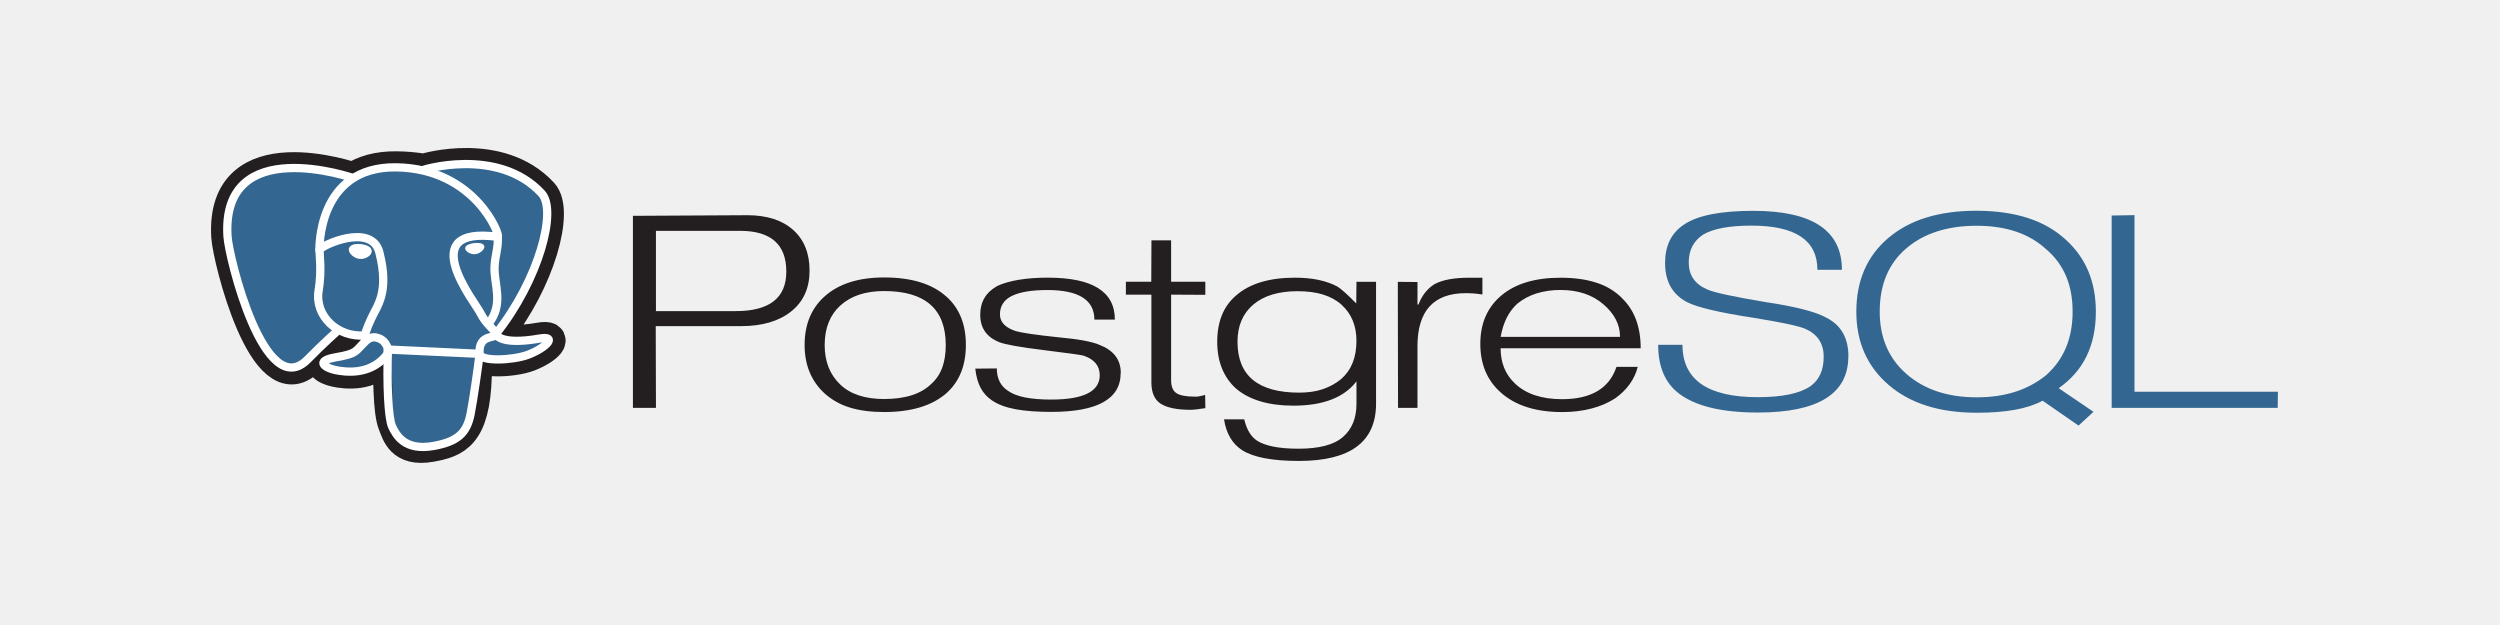
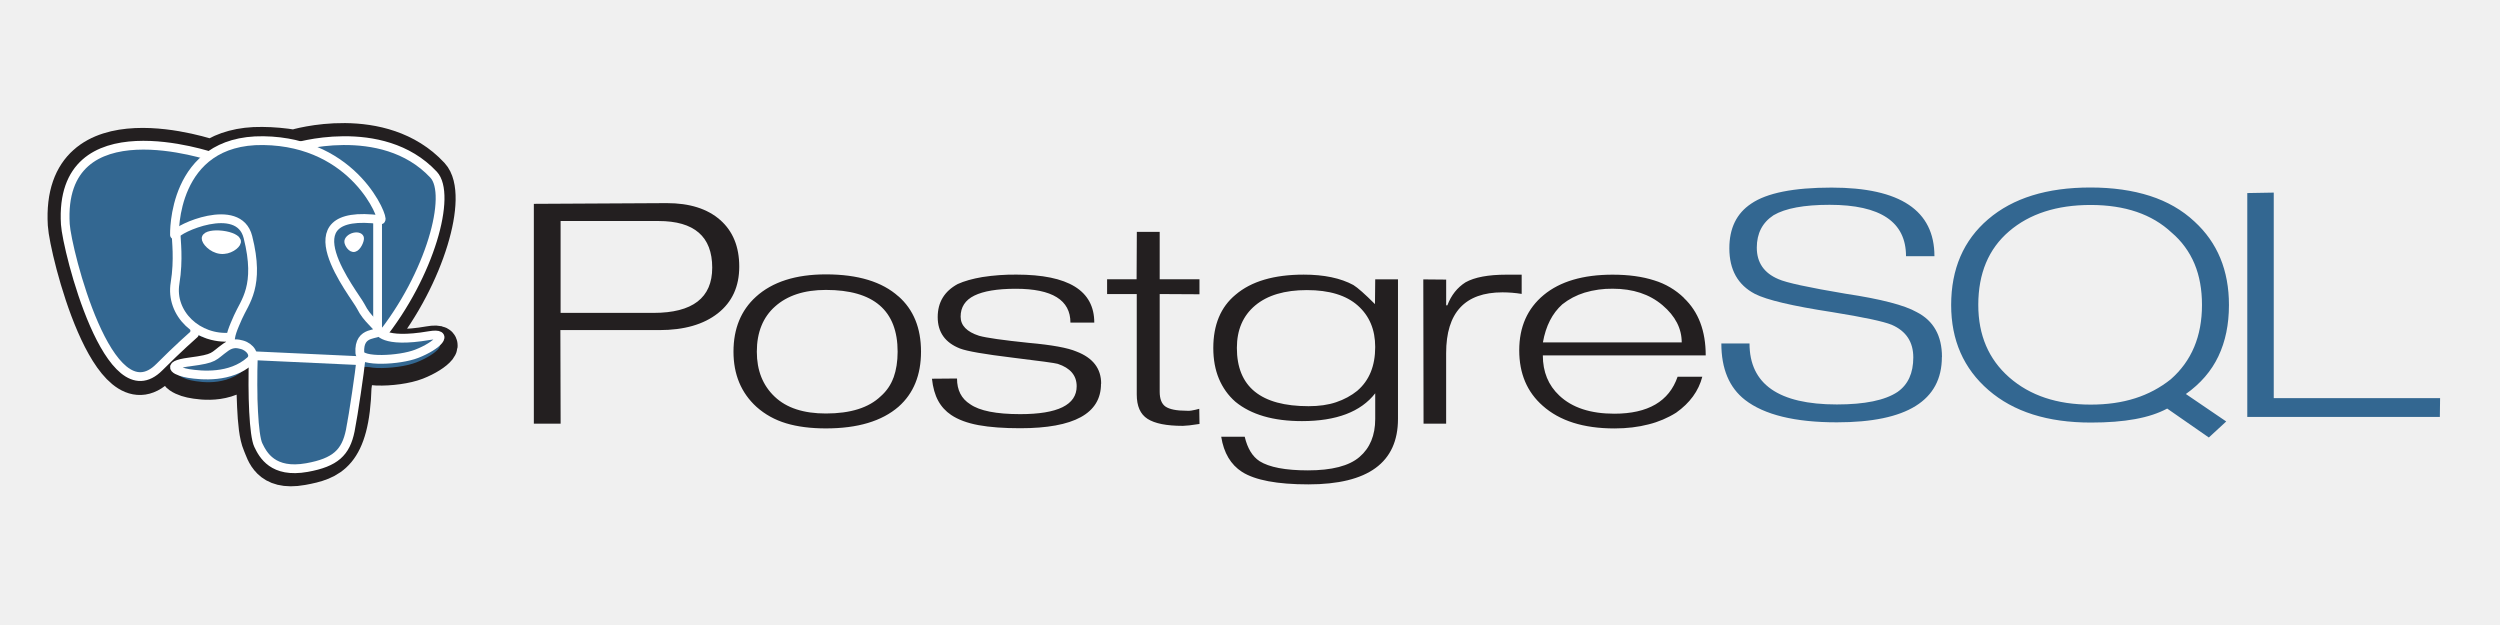
<svg xmlns="http://www.w3.org/2000/svg" width="160" height="40" viewBox="0 0 160 40" fill="none">
-   <path d="M47.089 19.911H41.98V14.774H47.366C49.338 14.774 50.324 15.643 50.324 17.382C50.324 19.069 49.245 19.911 47.089 19.911ZM50.761 14.714C50.057 14.087 49.082 13.773 47.822 13.773L40.507 13.813V26.105H41.981L41.967 20.873H47.412C48.777 20.873 49.851 20.559 50.635 19.932C51.42 19.305 51.812 18.436 51.812 17.323C51.812 16.21 51.462 15.341 50.762 14.714H50.761ZM60.302 23.524C60.162 23.926 59.92 24.287 59.602 24.57C58.943 25.215 57.935 25.537 56.58 25.537C55.356 25.537 54.416 25.228 53.762 24.597C53.108 23.966 52.779 23.132 52.779 22.082C52.779 21.535 52.865 21.049 53.037 20.625C53.199 20.215 53.454 19.848 53.782 19.553C54.46 18.936 55.393 18.627 56.58 18.627C59.211 18.627 60.528 19.777 60.528 22.082C60.528 22.628 60.452 23.11 60.306 23.524H60.302ZM60.575 18.99C59.676 18.171 58.347 17.757 56.585 17.757C54.921 17.757 53.634 18.175 52.728 19.012C51.908 19.769 51.495 20.791 51.495 22.077C51.495 23.355 51.917 24.384 52.762 25.167C53.229 25.589 53.773 25.896 54.394 26.085C55.015 26.275 55.744 26.37 56.58 26.37C58.333 26.37 59.663 25.965 60.583 25.154C61.402 24.415 61.816 23.394 61.816 22.076C61.816 20.756 61.402 19.726 60.575 18.985V18.99ZM71.722 23.88C71.722 25.534 70.238 26.361 67.274 26.361C66.369 26.361 65.604 26.304 64.985 26.189C64.365 26.073 63.861 25.883 63.474 25.618C63.175 25.416 62.93 25.144 62.761 24.825C62.586 24.499 62.471 24.089 62.418 23.592L63.797 23.579C63.797 24.231 64.038 24.709 64.521 25.018C65.039 25.388 65.957 25.572 67.274 25.572C69.346 25.572 70.383 25.053 70.383 24.014C70.383 23.407 70.03 22.99 69.34 22.76C69.2 22.716 68.362 22.6 66.831 22.411C65.3 22.221 64.339 22.052 63.961 21.902C63.143 21.576 62.734 20.991 62.734 20.147C62.734 19.319 63.1 18.703 63.834 18.298C64.195 18.131 64.647 18.002 65.189 17.908C65.811 17.809 66.441 17.764 67.072 17.771C69.925 17.771 71.352 18.665 71.352 20.455H70.04C70.04 19.196 69.037 18.562 67.032 18.562C66.01 18.562 65.249 18.694 64.747 18.945C64.246 19.196 63.996 19.593 63.996 20.12C63.996 20.613 64.335 20.97 65.012 21.191C65.408 21.305 66.318 21.437 67.744 21.587C69.02 21.702 69.895 21.864 70.37 22.072C71.278 22.424 71.73 23.022 71.73 23.866L71.72 23.879L71.722 23.88ZM77.139 26.122L76.577 26.201L76.228 26.228C75.329 26.228 74.686 26.098 74.285 25.837C73.882 25.577 73.689 25.121 73.689 24.472V18.857H72.057V18.031H73.681L73.693 15.382H74.951V18.031H77.141V18.869L74.951 18.857V24.314C74.951 24.722 75.059 25.001 75.275 25.151C75.491 25.301 75.876 25.383 76.43 25.383C76.518 25.392 76.607 25.389 76.694 25.374C76.841 25.348 76.987 25.315 77.13 25.275L77.143 26.111L77.139 26.122ZM85.837 24.259C85.492 24.541 85.102 24.755 84.662 24.906C84.223 25.057 83.716 25.128 83.145 25.128C80.514 25.128 79.2 24.041 79.2 21.869C79.2 20.858 79.537 20.067 80.209 19.494C80.883 18.922 81.83 18.636 83.053 18.636C84.284 18.636 85.219 18.925 85.857 19.502C86.494 20.077 86.813 20.849 86.813 21.817C86.813 22.872 86.488 23.685 85.837 24.257V24.259ZM88.071 18.034H86.814L86.8 19.421C86.246 18.857 85.85 18.502 85.612 18.352C84.908 17.965 83.997 17.772 82.879 17.772C81.243 17.772 79.992 18.146 79.129 18.894C78.311 19.58 77.902 20.574 77.902 21.876C77.902 22.52 78.005 23.092 78.212 23.593C78.42 24.095 78.722 24.527 79.118 24.88C79.982 25.601 81.203 25.962 82.781 25.962C84.676 25.962 86.02 25.444 86.814 24.407V25.843C86.814 26.758 86.526 27.466 85.948 27.967C85.373 28.47 84.424 28.717 83.105 28.717C81.862 28.717 80.979 28.54 80.451 28.204C80.054 27.94 79.782 27.485 79.632 26.837H78.338C78.478 27.743 78.865 28.397 79.482 28.801C80.204 29.267 81.419 29.5 83.136 29.5C86.421 29.5 88.067 28.279 88.067 25.837V18.037L88.071 18.034ZM94.873 18.849C94.524 18.792 94.171 18.762 93.818 18.762C91.751 18.762 90.718 19.895 90.718 22.162V26.104H89.474L89.46 18.038L90.719 18.049V19.489H90.784C90.995 18.922 91.331 18.493 91.787 18.199C92.288 17.916 93.035 17.774 94.03 17.774H94.874V18.857L94.873 18.849ZM96.043 21.561C96.201 20.644 96.558 19.934 97.111 19.432C97.472 19.141 97.882 18.922 98.339 18.778C98.839 18.626 99.36 18.552 99.883 18.559C101.001 18.559 101.909 18.865 102.621 19.477C103.335 20.091 103.683 20.786 103.683 21.56L96.043 21.561ZM103.805 19.072C103.346 18.619 102.785 18.283 102.168 18.093C101.517 17.879 100.759 17.774 99.879 17.774C98.25 17.774 96.987 18.153 96.087 18.91C95.188 19.668 94.74 20.698 94.74 22.002C94.74 23.306 95.172 24.335 96.034 25.106C96.968 25.95 98.28 26.372 99.982 26.372C100.661 26.372 101.287 26.297 101.864 26.143C102.4 26.008 102.91 25.788 103.376 25.491C104.133 24.947 104.612 24.277 104.816 23.479H103.456C102.99 24.859 101.828 25.548 99.972 25.548C98.661 25.548 97.653 25.211 96.95 24.537C96.341 23.959 96.039 23.21 96.039 22.29H105.004C105.004 20.922 104.608 19.849 103.802 19.076L103.805 19.072Z" fill="#231F20" />
-   <path d="M118.293 22.81C118.293 25.204 116.362 26.402 112.499 26.402C110.184 26.402 108.494 25.99 107.43 25.169C106.558 24.491 106.123 23.458 106.123 22.066H107.678C107.678 24.302 109.286 25.419 112.498 25.419C114.039 25.419 115.153 25.191 115.844 24.733C116.426 24.33 116.716 23.697 116.716 22.834C116.716 21.981 116.32 21.384 115.528 21.04C115.079 20.855 113.986 20.622 112.238 20.341C110.046 20.006 108.625 19.673 107.974 19.338C107.031 18.845 106.565 18.01 106.565 16.831C106.565 15.732 106.961 14.914 107.767 14.378C108.629 13.789 110.108 13.493 112.204 13.493C115.99 13.493 117.883 14.751 117.883 17.266H116.314C116.314 15.381 114.909 14.44 112.097 14.44C110.688 14.44 109.656 14.63 109.004 15.012C108.387 15.418 108.079 16.012 108.079 16.796C108.079 17.614 108.476 18.191 109.268 18.525C109.691 18.72 110.933 18.988 112.993 19.332C114.93 19.622 116.238 19.961 116.911 20.344C117.836 20.819 118.298 21.642 118.298 22.81H118.293ZM130.929 24.031C130.343 24.499 129.675 24.855 128.96 25.079C128.228 25.313 127.409 25.428 126.501 25.428C124.651 25.428 123.155 24.93 122.013 23.933C120.872 22.936 120.302 21.607 120.302 19.945C120.302 18.214 120.868 16.865 122 15.898C123.133 14.931 124.633 14.449 126.501 14.449C128.395 14.449 129.884 14.954 130.968 15.965C131.522 16.431 131.957 17.023 132.237 17.692C132.512 18.35 132.647 19.102 132.647 19.945C132.647 21.668 132.074 23.029 130.928 24.031H130.929ZM131.755 24.846C132.565 24.275 133.165 23.583 133.552 22.77C133.941 21.956 134.135 21.018 134.135 19.953C134.135 18.044 133.501 16.519 132.233 15.361C131.554 14.729 130.736 14.258 129.776 13.95C128.816 13.642 127.72 13.488 126.488 13.488C124.092 13.488 122.217 14.069 120.852 15.23C119.487 16.389 118.805 17.964 118.805 19.951C118.805 21.886 119.493 23.448 120.871 24.634C122.248 25.822 124.13 26.416 126.515 26.416C127.448 26.416 128.262 26.352 128.958 26.226C129.652 26.099 130.243 25.906 130.727 25.645L133.025 27.237L133.984 26.356L131.759 24.846H131.755ZM145.777 26.104H135.146V13.794L136.607 13.768V25.073H145.786L145.773 26.1L145.777 26.104Z" fill="#336791" />
-   <path d="M30.424 24.039C30.572 22.995 30.528 22.842 31.445 23.011L31.678 23.028C32.384 23.056 33.306 22.932 33.849 22.718C35.015 22.26 35.706 21.494 34.556 21.694C31.932 22.153 31.751 21.4 31.751 21.4C34.522 17.916 35.681 13.491 34.681 12.408C31.95 9.456 27.235 10.852 27.151 10.888L27.126 10.894C26.547 10.795 25.962 10.744 25.375 10.739C24.187 10.723 23.287 11.003 22.603 11.443C22.603 11.443 14.182 8.502 14.575 15.14C14.659 16.552 16.963 25.827 19.712 23.025C20.716 22.001 21.688 21.136 21.688 21.136C22.194 21.419 22.774 21.544 23.352 21.495L23.399 21.461C23.384 21.589 23.39 21.712 23.418 21.86C22.71 22.53 22.917 22.648 21.502 22.895C20.069 23.146 20.911 23.592 21.459 23.708C22.127 23.849 23.667 24.049 24.709 22.814L24.666 22.954C24.945 23.143 24.926 24.309 24.966 25.142C25.005 25.976 25.072 26.751 25.271 27.211C25.472 27.669 25.708 28.848 27.568 28.511C29.123 28.228 30.312 27.822 30.421 24.04" fill="#231F20" />
-   <path d="M30.424 24.039C30.572 22.995 30.528 22.842 31.445 23.011L31.678 23.028C32.384 23.056 33.306 22.932 33.849 22.718C35.015 22.26 35.706 21.494 34.556 21.694C31.932 22.153 31.751 21.4 31.751 21.4C34.522 17.916 35.681 13.491 34.681 12.408C31.95 9.456 27.235 10.852 27.151 10.888L27.126 10.894C26.547 10.795 25.962 10.744 25.375 10.739C24.187 10.723 23.287 11.003 22.603 11.443C22.603 11.443 14.182 8.502 14.575 15.14C14.659 16.552 16.963 25.827 19.712 23.025C20.716 22.001 21.688 21.136 21.688 21.136C22.194 21.419 22.774 21.544 23.352 21.495L23.399 21.461C23.384 21.589 23.39 21.712 23.418 21.86C22.71 22.53 22.917 22.648 21.502 22.895C20.069 23.146 20.911 23.592 21.459 23.708C22.127 23.849 23.667 24.049 24.709 22.814L24.666 22.954C24.945 23.143 24.926 24.309 24.966 25.142C25.005 25.976 25.072 26.751 25.271 27.211C25.472 27.669 25.708 28.848 27.568 28.511C29.123 28.228 30.312 27.822 30.421 24.04" stroke="#231F20" stroke-width="2.111" />
-   <path d="M34.556 21.694C31.932 22.153 31.751 21.4 31.751 21.4C34.522 17.914 35.68 13.491 34.681 12.408C31.954 9.456 27.235 10.852 27.15 10.888L27.125 10.894C26.546 10.795 25.96 10.744 25.374 10.739C24.187 10.723 23.286 11.003 22.603 11.443C22.603 11.443 14.181 8.502 14.574 15.14C14.657 16.552 16.962 25.828 19.71 23.025C20.715 22.001 21.686 21.136 21.686 21.136C22.193 21.419 22.773 21.544 23.351 21.495L23.398 21.461C23.383 21.589 23.39 21.712 23.416 21.86C22.709 22.531 22.916 22.648 21.502 22.895C20.069 23.146 20.911 23.592 21.459 23.708C22.127 23.849 23.667 24.049 24.709 22.814L24.666 22.956C24.944 23.143 25.139 24.18 25.108 25.122C25.076 26.062 25.053 26.706 25.271 27.212C25.491 27.715 25.708 28.848 27.569 28.511C29.125 28.229 29.93 27.498 30.042 26.275C30.122 25.408 30.302 25.537 30.314 24.76L30.458 24.392C30.624 23.216 30.485 22.836 31.442 23.013L31.675 23.03C32.38 23.058 33.304 22.934 33.846 22.721C35.012 22.262 35.703 21.497 34.553 21.697L34.556 21.694Z" fill="#336791" />
-   <path d="M27.15 10.859C26.859 10.937 31.838 9.318 34.668 12.381C35.667 13.465 34.51 17.888 31.738 21.373M24.825 22.37C24.753 24.559 24.843 26.764 25.096 27.3C25.349 27.837 25.89 28.878 27.752 28.541C29.307 28.258 29.872 27.711 30.117 26.503C30.294 25.617 30.647 23.149 30.692 22.644L24.825 22.37ZM22.594 11.392C22.594 11.392 14.162 8.473 14.559 15.115C14.647 16.527 16.947 25.802 19.697 22.996C20.702 21.972 21.609 21.169 21.609 21.169L22.594 11.392Z" stroke="white" stroke-width="0.528" stroke-linecap="round" stroke-linejoin="round" />
-   <path fill-rule="evenodd" clip-rule="evenodd" d="M31.733 21.372C31.733 21.372 31.91 22.125 34.538 21.667C35.689 21.466 34.996 22.232 33.83 22.691C32.872 23.067 30.726 23.163 30.692 22.643C30.602 21.3 31.822 21.709 31.733 21.372C31.654 21.069 31.107 20.773 30.746 20.032C30.432 19.384 26.428 14.421 31.857 15.158C32.056 15.123 30.44 10.781 25.359 10.71C20.276 10.639 20.445 16.007 20.445 16.007" fill="#336791" />
-   <path d="M31.733 21.372C31.733 21.372 31.91 22.125 34.538 21.667C35.689 21.466 34.996 22.232 33.83 22.691C32.872 23.067 30.726 23.163 30.692 22.643C30.602 21.3 31.822 21.709 31.733 21.372ZM31.733 21.372C31.654 21.069 31.107 20.773 30.746 20.032C30.432 19.384 26.428 14.421 31.857 15.158C32.056 15.123 30.44 10.781 25.359 10.71C20.276 10.639 20.445 16.007 20.445 16.007" stroke="white" stroke-width="0.528" stroke-linecap="round" stroke-linejoin="bevel" />
-   <path d="M23.403 21.832C22.695 22.503 22.904 22.62 21.487 22.867C20.055 23.118 20.896 23.564 21.445 23.68C22.112 23.821 23.653 24.021 24.694 22.786C25.01 22.409 24.692 21.808 24.257 21.656C24.046 21.582 23.765 21.489 23.402 21.831L23.403 21.832Z" stroke="white" stroke-width="0.528" stroke-linejoin="round" />
-   <path fill-rule="evenodd" clip-rule="evenodd" d="M23.356 21.821C23.286 21.426 23.509 20.957 23.75 20.409C24.111 19.585 24.944 18.761 24.278 16.147C23.782 14.201 20.449 15.743 20.448 16.007C20.446 16.271 20.598 17.345 20.392 18.596C20.122 20.228 21.617 21.609 23.337 21.467" fill="#336791" />
-   <path d="M23.356 21.821C23.286 21.426 23.509 20.957 23.75 20.409C24.111 19.585 24.944 18.761 24.278 16.147C23.782 14.201 20.449 15.743 20.448 16.007C20.446 16.271 20.598 17.345 20.392 18.596C20.122 20.228 21.617 21.609 23.337 21.467" stroke="white" stroke-width="0.528" stroke-linecap="round" stroke-linejoin="round" />
-   <path d="M22.564 15.967C22.549 16.056 22.759 16.297 23.032 16.329C23.307 16.361 23.539 16.174 23.554 16.084C23.57 15.994 23.36 15.894 23.086 15.862C22.812 15.829 22.579 15.877 22.564 15.967Z" fill="white" stroke="white" stroke-width="0.481" />
-   <path d="M30.88 15.783C30.896 15.873 30.686 16.113 30.413 16.146C30.138 16.178 29.906 15.99 29.89 15.899C29.875 15.808 30.086 15.709 30.359 15.677C30.632 15.645 30.866 15.693 30.88 15.783Z" fill="white" stroke="white" stroke-width="0.241" />
-   <path d="M31.858 15.159C31.903 15.866 31.678 16.348 31.65 17.101C31.608 18.196 32.265 19.448 31.275 20.703" stroke="white" stroke-width="0.528" stroke-linecap="round" stroke-linejoin="round" />
+   <path d="M41.819 20.025H35.878V14.145H42.142C44.435 14.145 45.582 15.14 45.582 17.131C45.582 19.061 44.327 20.025 41.819 20.025ZM46.09 14.077C45.271 13.359 44.137 13 42.672 13L34.166 13.046V27.115H35.88L35.864 21.126H42.195C43.782 21.126 45.032 20.767 45.944 20.05C46.856 19.332 47.312 18.337 47.312 17.063C47.312 15.79 46.905 14.794 46.091 14.077H46.09ZM57.185 24.161C57.022 24.62 56.741 25.033 56.371 25.357C55.604 26.095 54.432 26.464 52.857 26.464C51.433 26.464 50.34 26.111 49.58 25.388C48.818 24.666 48.437 23.711 48.437 22.509C48.437 21.884 48.536 21.328 48.736 20.842C48.925 20.373 49.221 19.953 49.603 19.616C50.391 18.909 51.476 18.555 52.857 18.555C55.916 18.555 57.448 19.872 57.448 22.509C57.448 23.135 57.359 23.686 57.19 24.161H57.185ZM57.502 18.971C56.457 18.033 54.912 17.56 52.862 17.56C50.927 17.56 49.431 18.038 48.377 18.996C47.424 19.862 46.943 21.032 46.943 22.505C46.943 23.966 47.434 25.144 48.417 26.041C48.96 26.524 49.592 26.875 50.315 27.092C51.036 27.309 51.885 27.418 52.857 27.418C54.894 27.418 56.441 26.954 57.511 26.026C58.464 25.18 58.945 24.011 58.945 22.503C58.945 20.992 58.464 19.813 57.502 18.965V18.971ZM70.464 24.568C70.464 26.461 68.739 27.407 65.292 27.407C64.239 27.407 63.35 27.342 62.63 27.21C61.91 27.077 61.323 26.86 60.873 26.557C60.526 26.325 60.241 26.014 60.044 25.649C59.84 25.276 59.706 24.807 59.645 24.238L61.249 24.224C61.249 24.969 61.529 25.516 62.091 25.87C62.693 26.293 63.761 26.505 65.292 26.505C67.702 26.505 68.907 25.91 68.907 24.721C68.907 24.027 68.497 23.55 67.695 23.286C67.531 23.235 66.557 23.102 64.777 22.886C62.997 22.669 61.879 22.476 61.439 22.304C60.488 21.931 60.013 21.261 60.013 20.295C60.013 19.348 60.438 18.642 61.292 18.179C61.712 17.987 62.237 17.84 62.867 17.732C63.591 17.62 64.324 17.567 65.057 17.575C68.375 17.575 70.034 18.599 70.034 20.648H68.508C68.508 19.206 67.342 18.481 65.01 18.481C63.822 18.481 62.937 18.632 62.354 18.92C61.771 19.206 61.48 19.661 61.48 20.265C61.48 20.829 61.874 21.237 62.662 21.49C63.122 21.62 64.18 21.771 65.839 21.943C67.323 22.074 68.34 22.261 68.893 22.498C69.948 22.901 70.474 23.586 70.474 24.552L70.463 24.567L70.464 24.568ZM76.763 27.134L76.11 27.225L75.704 27.255C74.659 27.255 73.912 27.106 73.445 26.808C72.976 26.509 72.752 25.988 72.752 25.246V18.819H70.854V17.874H72.742L72.757 14.841H74.22V17.874H76.766V18.833L74.22 18.819V25.065C74.22 25.531 74.345 25.851 74.595 26.023C74.847 26.194 75.295 26.288 75.939 26.288C76.042 26.298 76.145 26.294 76.246 26.277C76.417 26.247 76.586 26.21 76.753 26.164L76.768 27.121L76.763 27.134ZM86.877 25.002C86.477 25.324 86.023 25.57 85.511 25.742C85.001 25.915 84.412 25.996 83.748 25.996C80.689 25.996 79.16 24.752 79.16 22.267C79.16 21.109 79.552 20.203 80.334 19.548C81.117 18.893 82.218 18.566 83.641 18.566C85.072 18.566 86.159 18.897 86.901 19.557C87.642 20.215 88.013 21.098 88.013 22.206C88.013 23.414 87.635 24.345 86.877 24.999V25.002ZM89.476 17.876H88.014L87.998 19.464C87.354 18.819 86.894 18.413 86.616 18.241C85.797 17.798 84.738 17.576 83.438 17.576C81.536 17.576 80.081 18.005 79.078 18.861C78.127 19.646 77.651 20.784 77.651 22.274C77.651 23.011 77.771 23.666 78.011 24.239C78.253 24.813 78.604 25.309 79.065 25.712C80.07 26.537 81.489 26.951 83.324 26.951C85.528 26.951 87.091 26.357 88.014 25.171V26.814C88.014 27.861 87.679 28.672 87.008 29.246C86.339 29.821 85.235 30.104 83.701 30.104C82.256 30.104 81.229 29.901 80.615 29.517C80.153 29.215 79.837 28.694 79.662 27.952H78.158C78.321 28.989 78.771 29.738 79.488 30.2C80.328 30.733 81.741 31 83.738 31C87.558 31 89.471 29.602 89.471 26.808V17.88L89.476 17.876ZM97.386 18.81C96.98 18.744 96.57 18.711 96.159 18.71C93.755 18.71 92.553 20.007 92.553 22.601V27.114H91.107L91.091 17.881L92.555 17.894V19.542H92.631C92.876 18.893 93.267 18.402 93.797 18.066C94.38 17.742 95.249 17.579 96.405 17.579H97.387V18.819L97.386 18.81ZM98.746 21.914C98.93 20.864 99.345 20.052 99.988 19.477C100.408 19.143 100.884 18.893 101.416 18.728C101.998 18.554 102.603 18.47 103.212 18.478C104.511 18.478 105.567 18.828 106.396 19.529C107.225 20.231 107.63 21.027 107.63 21.913L98.746 21.914ZM107.773 19.065C107.239 18.547 106.586 18.162 105.869 17.944C105.112 17.7 104.23 17.579 103.207 17.579C101.313 17.579 99.843 18.013 98.798 18.879C97.752 19.746 97.231 20.925 97.231 22.419C97.231 23.911 97.733 25.089 98.736 25.971C99.821 26.937 101.347 27.42 103.327 27.42C104.116 27.42 104.844 27.333 105.516 27.158C106.138 27.003 106.731 26.751 107.273 26.412C108.153 25.789 108.711 25.022 108.948 24.109H107.367C106.824 25.688 105.474 26.477 103.315 26.477C101.79 26.477 100.618 26.091 99.8 25.32C99.093 24.659 98.741 23.801 98.741 22.747H109.166C109.166 21.182 108.706 19.954 107.769 19.07L107.773 19.065Z" fill="#231F20" />
+   <path d="M124.28 22.848C124.28 25.634 122.041 27.029 117.56 27.029C114.876 27.029 112.916 26.549 111.682 25.594C110.67 24.805 110.166 23.602 110.166 21.982H111.969C111.969 24.585 113.834 25.885 117.559 25.885C119.346 25.885 120.638 25.619 121.44 25.086C122.114 24.617 122.451 23.88 122.451 22.876C122.451 21.884 121.992 21.189 121.073 20.788C120.552 20.573 119.285 20.302 117.258 19.975C114.715 19.585 113.067 19.197 112.312 18.808C111.219 18.234 110.678 17.263 110.678 15.89C110.678 14.612 111.137 13.66 112.072 13.036C113.072 12.35 114.787 12.006 117.218 12.006C121.609 12.006 123.804 13.469 123.804 16.397H121.985C121.985 14.203 120.355 13.108 117.094 13.108C115.46 13.108 114.264 13.329 113.507 13.774C112.791 14.246 112.435 14.937 112.435 15.85C112.435 16.802 112.895 17.473 113.813 17.862C114.304 18.088 115.744 18.4 118.133 18.801C120.38 19.138 121.896 19.533 122.678 19.979C123.75 20.531 124.286 21.49 124.286 22.848H124.28ZM138.935 24.27C138.255 24.814 137.481 25.227 136.651 25.489C135.802 25.761 134.852 25.895 133.8 25.895C131.654 25.895 129.919 25.315 128.594 24.155C127.271 22.994 126.61 21.448 126.61 19.514C126.61 17.5 127.266 15.93 128.58 14.805C129.893 13.679 131.633 13.118 133.8 13.118C135.996 13.118 137.723 13.706 138.98 14.882C139.623 15.425 140.127 16.114 140.452 16.892C140.77 17.658 140.927 18.533 140.927 19.514C140.927 21.519 140.262 23.104 138.934 24.27H138.935ZM139.893 25.218C140.833 24.553 141.528 23.747 141.977 22.802C142.428 21.854 142.653 20.762 142.653 19.523C142.653 17.302 141.917 15.527 140.447 14.179C139.66 13.444 138.711 12.896 137.597 12.538C136.484 12.18 135.214 12 133.784 12C131.006 12 128.83 12.676 127.248 14.027C125.665 15.376 124.874 17.209 124.874 19.522C124.874 21.773 125.672 23.59 127.27 24.971C128.867 26.353 131.05 27.044 133.815 27.044C134.898 27.044 135.842 26.971 136.648 26.823C137.454 26.676 138.139 26.451 138.7 26.148L141.365 28L142.478 26.974L139.897 25.218H139.893ZM156.155 26.682H143.826V12.356L145.52 12.326V25.482H156.166L156.15 26.677L156.155 26.682Z" fill="#336791" />
+   <path d="M22.661 24.725C22.833 23.51 22.781 23.332 23.851 23.529L24.123 23.55C24.945 23.582 26.021 23.438 26.653 23.189C28.013 22.655 28.819 21.763 27.478 21.997C24.418 22.531 24.208 21.654 24.208 21.654C27.439 17.6 28.79 12.45 27.624 11.19C24.439 7.753 18.942 9.379 18.844 9.42L18.815 9.427C18.14 9.312 17.457 9.252 16.773 9.247C15.389 9.227 14.339 9.554 13.541 10.065C13.541 10.065 3.724 6.643 4.182 14.369C4.279 16.013 6.965 26.807 10.17 23.546C11.342 22.354 12.474 21.347 12.474 21.347C13.065 21.676 13.741 21.822 14.415 21.765L14.469 21.725C14.452 21.874 14.459 22.018 14.491 22.19C13.667 22.97 13.908 23.108 12.258 23.395C10.588 23.686 11.568 24.206 12.208 24.341C12.986 24.504 14.782 24.738 15.996 23.3L15.947 23.464C16.272 23.684 16.25 25.04 16.297 26.009C16.342 26.98 16.42 27.883 16.652 28.417C16.886 28.95 17.162 30.323 19.331 29.931C21.143 29.602 22.53 29.128 22.657 24.727" fill="#231F20" />
+   <path d="M22.661 24.725C22.833 23.51 22.781 23.332 23.851 23.529L24.123 23.55C24.945 23.582 26.021 23.438 26.653 23.189C28.013 22.655 28.819 21.763 27.478 21.997C24.418 22.531 24.208 21.654 24.208 21.654C27.439 17.6 28.79 12.45 27.624 11.19C24.439 7.753 18.942 9.379 18.844 9.42L18.815 9.427C18.14 9.312 17.457 9.252 16.773 9.247C15.389 9.227 14.339 9.554 13.541 10.065C13.541 10.065 3.724 6.643 4.182 14.369C4.279 16.013 6.965 26.807 10.17 23.546C11.342 22.354 12.474 21.347 12.474 21.347C13.065 21.676 13.741 21.822 14.415 21.765L14.469 21.725C14.452 21.874 14.459 22.018 14.491 22.19C13.667 22.97 13.908 23.108 12.258 23.395C10.588 23.686 11.568 24.206 12.208 24.341C12.986 24.504 14.782 24.738 15.996 23.3L15.947 23.464C16.272 23.684 16.25 25.04 16.297 26.009C16.342 26.98 16.42 27.883 16.652 28.417C16.886 28.95 17.162 30.323 19.331 29.931C21.143 29.602 22.53 29.128 22.657 24.727" stroke="#231F20" stroke-width="2.247" />
+   <path d="M27.482 21.995C24.422 22.53 24.211 21.653 24.211 21.653C27.442 17.597 28.792 12.45 27.627 11.189C24.448 7.753 18.944 9.379 18.846 9.42L18.816 9.426C18.142 9.312 17.459 9.252 16.774 9.247C15.391 9.227 14.34 9.554 13.543 10.065C13.543 10.065 3.724 6.643 4.182 14.368C4.279 16.012 6.966 26.806 10.171 23.544C11.343 22.353 12.475 21.346 12.475 21.346C13.066 21.675 13.742 21.821 14.416 21.763L14.47 21.724C14.453 21.873 14.462 22.016 14.492 22.188C13.668 22.97 13.909 23.106 12.26 23.393C10.589 23.685 11.57 24.204 12.21 24.339C12.988 24.503 14.784 24.736 15.999 23.299L15.95 23.463C16.273 23.682 16.501 24.888 16.464 25.984C16.427 27.079 16.4 27.828 16.655 28.416C16.911 29.002 17.165 30.32 19.334 29.929C21.149 29.601 22.088 28.749 22.218 27.327C22.311 26.317 22.521 26.467 22.535 25.563L22.703 25.135C22.897 23.767 22.734 23.325 23.851 23.53L24.122 23.551C24.945 23.583 26.022 23.439 26.653 23.191C28.013 22.656 28.819 21.766 27.478 21.999L27.482 21.995Z" fill="#336791" />
+   <path d="M18.939 9.416C18.598 9.507 24.434 7.629 27.751 11.181C28.922 12.439 27.565 17.568 24.316 21.611M16.214 22.767C16.13 25.306 16.235 27.863 16.532 28.485C16.829 29.107 17.462 30.315 19.645 29.924C21.467 29.596 22.13 28.961 22.417 27.561C22.624 26.532 23.038 23.67 23.09 23.085L16.214 22.767ZM13.6 10.034C13.6 10.034 3.717 6.649 4.182 14.352C4.285 15.99 6.981 26.748 10.203 23.493C11.381 22.305 12.445 21.373 12.445 21.373L13.6 10.034Z" stroke="white" stroke-width="0.562" stroke-linecap="round" stroke-linejoin="round" />
+   <path fill-rule="evenodd" clip-rule="evenodd" d="M24.236 21.142C24.236 21.142 24.44 22 27.483 21.478C28.815 21.249 28.013 22.121 26.663 22.644C25.555 23.073 23.07 23.182 23.03 22.59C22.926 21.061 24.339 21.526 24.236 21.142C24.144 20.797 23.511 20.46 23.093 19.616C22.729 18.878 18.094 13.227 24.379 14.066C24.61 14.027 22.739 9.081 16.856 9.001C10.971 8.92 11.167 15.033 11.167 15.033" fill="#336791" />
+   <path d="M24.236 21.142C24.236 21.142 24.44 22 27.483 21.478C28.815 21.249 28.013 22.121 26.663 22.644C25.555 23.073 23.07 23.182 23.03 22.59C22.926 21.061 24.339 21.526 24.236 21.142ZM24.236 21.142C24.144 20.797 23.511 20.46 23.093 19.616C22.729 18.878 18.094 13.227 24.379 14.066C24.61 14.027 22.739 9.081 16.856 9.001C10.971 8.92 11.167 15.033 11.167 15.033" stroke="white" stroke-width="0.562" stroke-linecap="round" stroke-linejoin="bevel" />
+   <path d="M14.447 22.224C13.589 22.834 13.842 22.94 12.126 23.165C10.39 23.393 11.409 23.798 12.075 23.904C12.883 24.032 14.75 24.214 16.011 23.091C16.395 22.748 16.009 22.202 15.482 22.064C15.226 21.997 14.886 21.912 14.446 22.223L14.447 22.224Z" stroke="white" stroke-width="0.562" stroke-linejoin="round" />
+   <path fill-rule="evenodd" clip-rule="evenodd" d="M14.76 22C14.675 21.525 14.944 20.96 15.232 20.299C15.665 19.308 16.665 18.315 15.866 15.168C15.27 12.823 11.273 14.681 11.271 14.998C11.269 15.316 11.451 16.61 11.204 18.117C10.88 20.082 12.673 21.745 14.737 21.574" fill="#336791" />
+   <path d="M14.76 22C14.675 21.525 14.944 20.96 15.232 20.299C15.665 19.308 16.665 18.315 15.866 15.168C15.27 12.823 11.273 14.681 11.271 14.998C11.269 15.316 11.451 16.61 11.204 18.117C10.88 20.082 12.673 21.745 14.737 21.574" stroke="white" stroke-width="0.562" stroke-linecap="round" stroke-linejoin="round" />
+   <path d="M13.168 15.239C13.138 15.426 13.561 15.926 14.113 15.992C14.666 16.06 15.134 15.669 15.164 15.483C15.196 15.296 14.773 15.088 14.221 15.022C13.668 14.954 13.2 15.052 13.168 15.239Z" fill="white" stroke="white" stroke-width="0.512" />
+   <path d="M23.165 15.24C23.181 15.426 22.969 15.925 22.694 15.993C22.417 16.058 22.183 15.669 22.167 15.481C22.152 15.293 22.364 15.087 22.639 15.022C22.915 14.954 23.15 15.054 23.165 15.24Z" fill="white" stroke="white" stroke-width="0.256" />
+   <path d="M24.166 14C24.166 14.893 24.166 15.501 24.166 16.453C24.166 17.835 24.166 19.415 24.166 21" stroke="white" stroke-width="0.562" stroke-linecap="round" stroke-linejoin="round" />
</svg>
